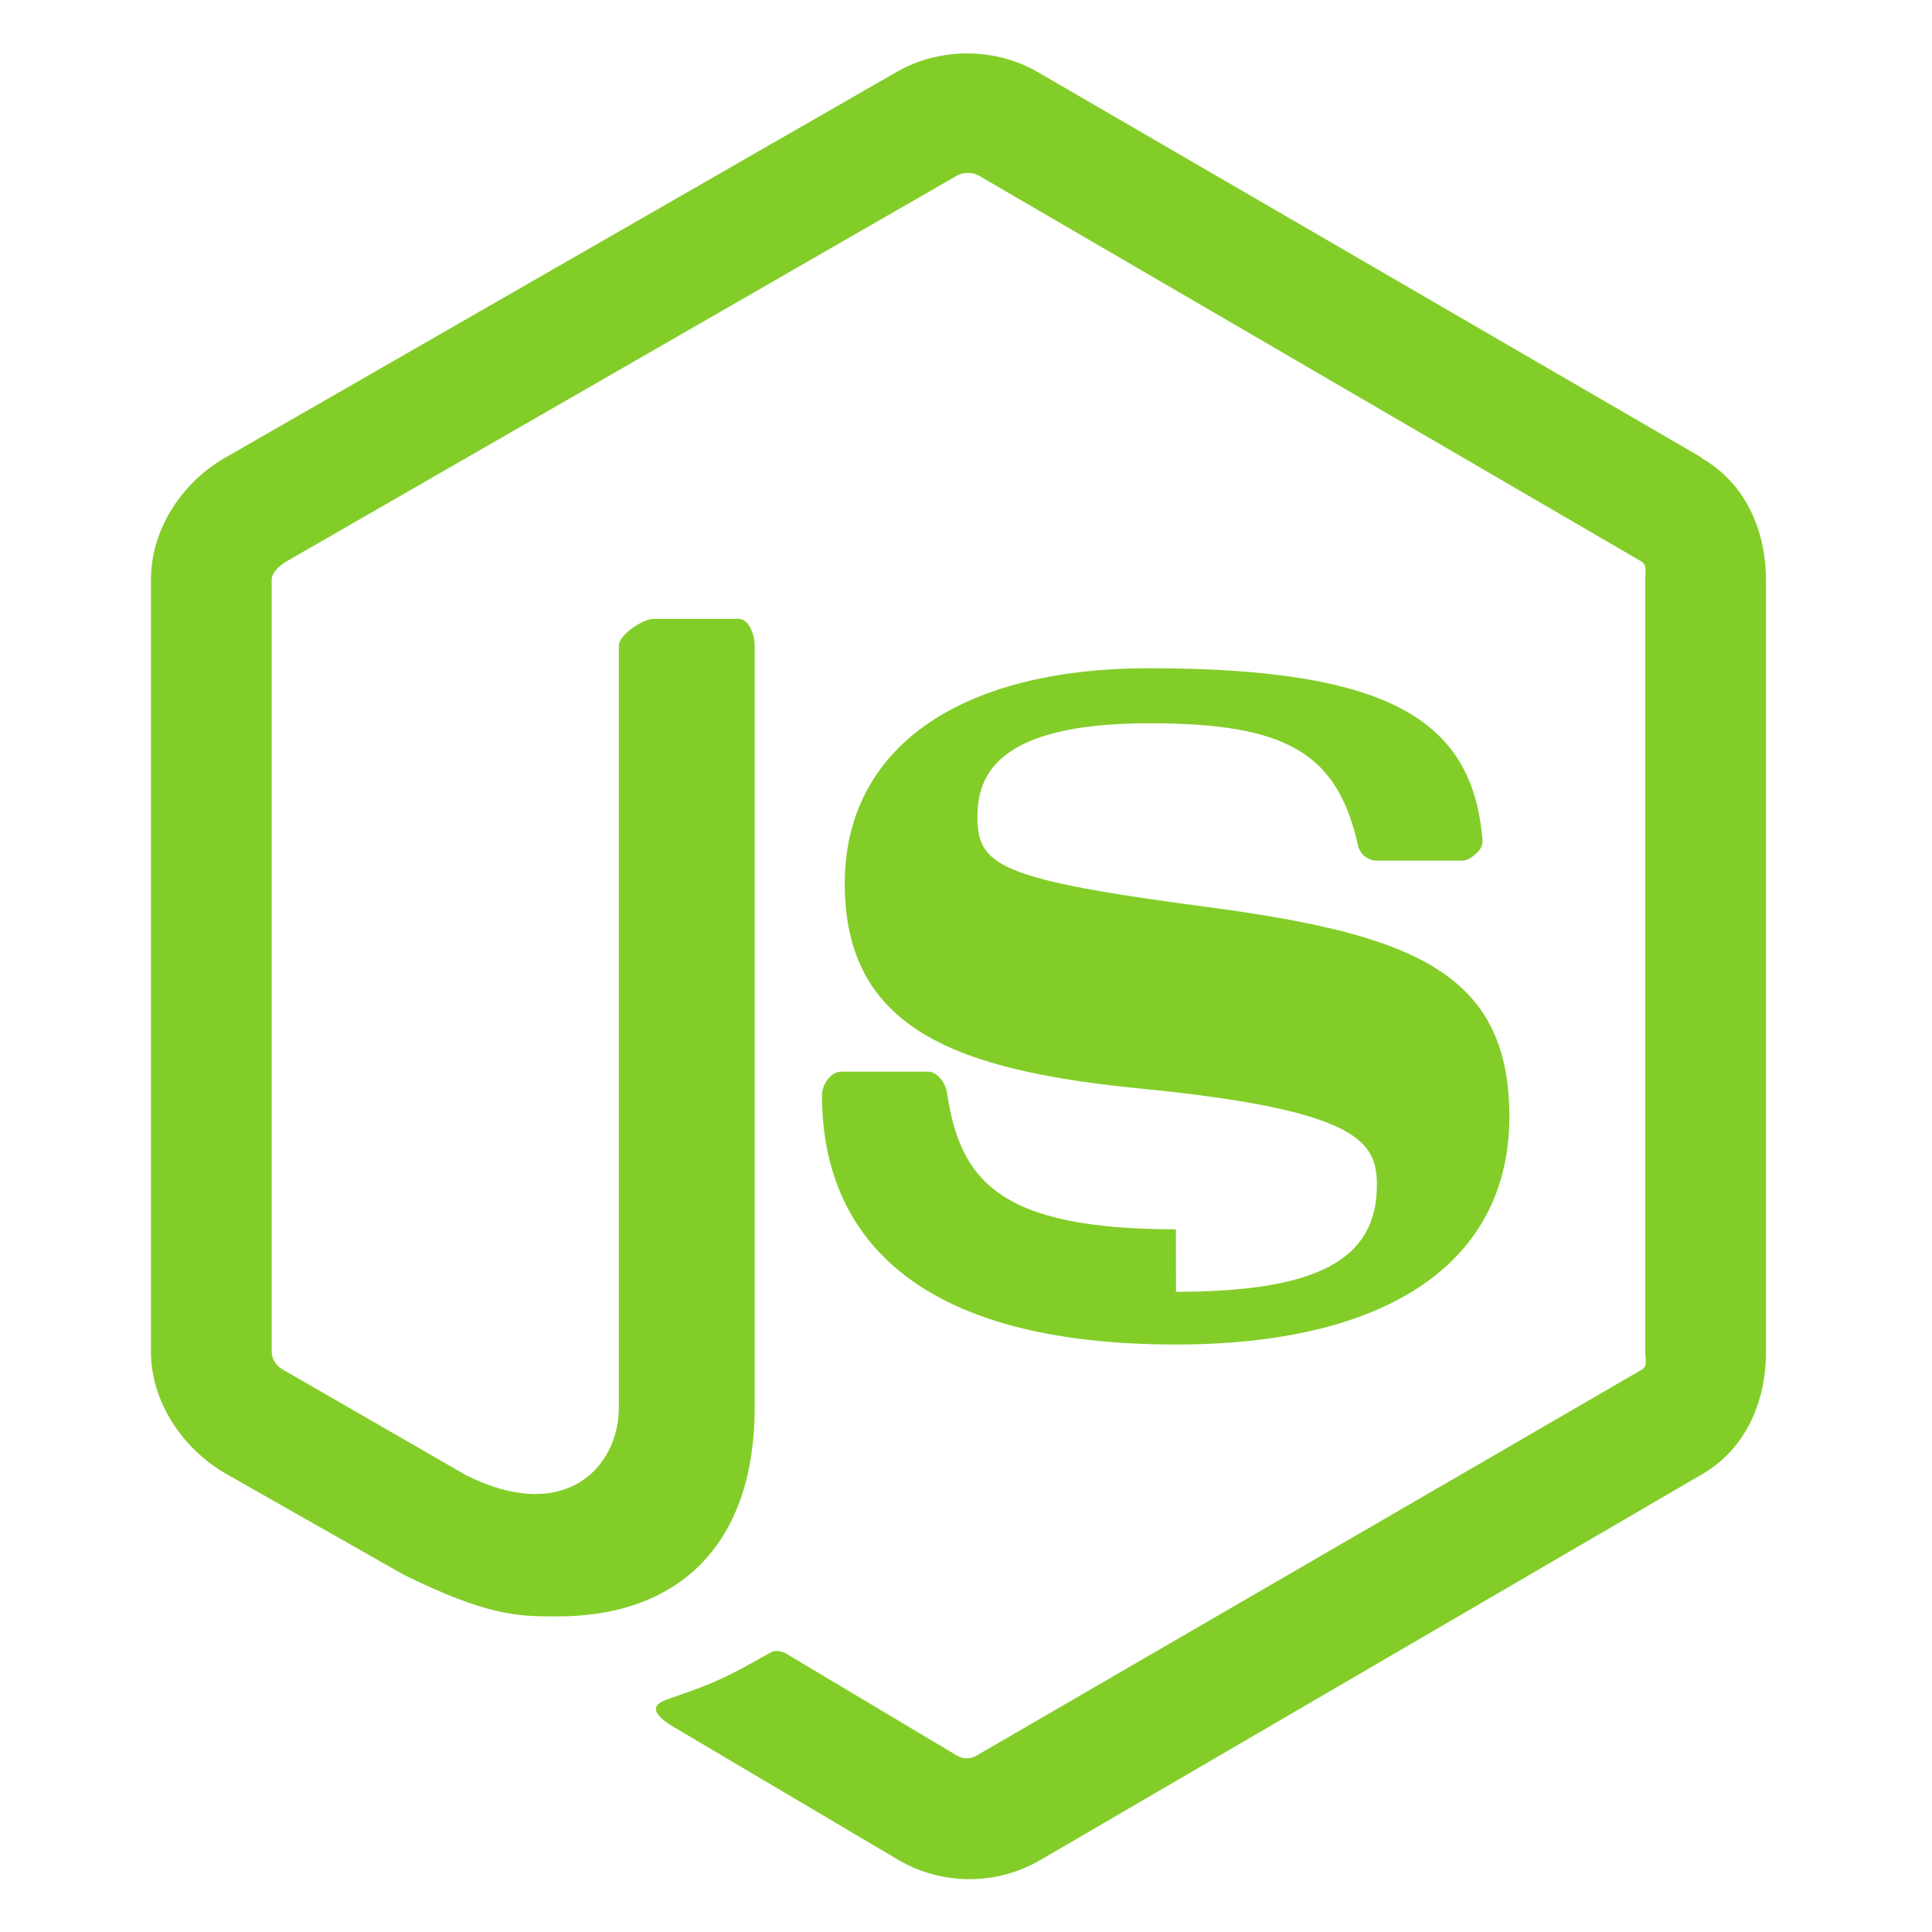
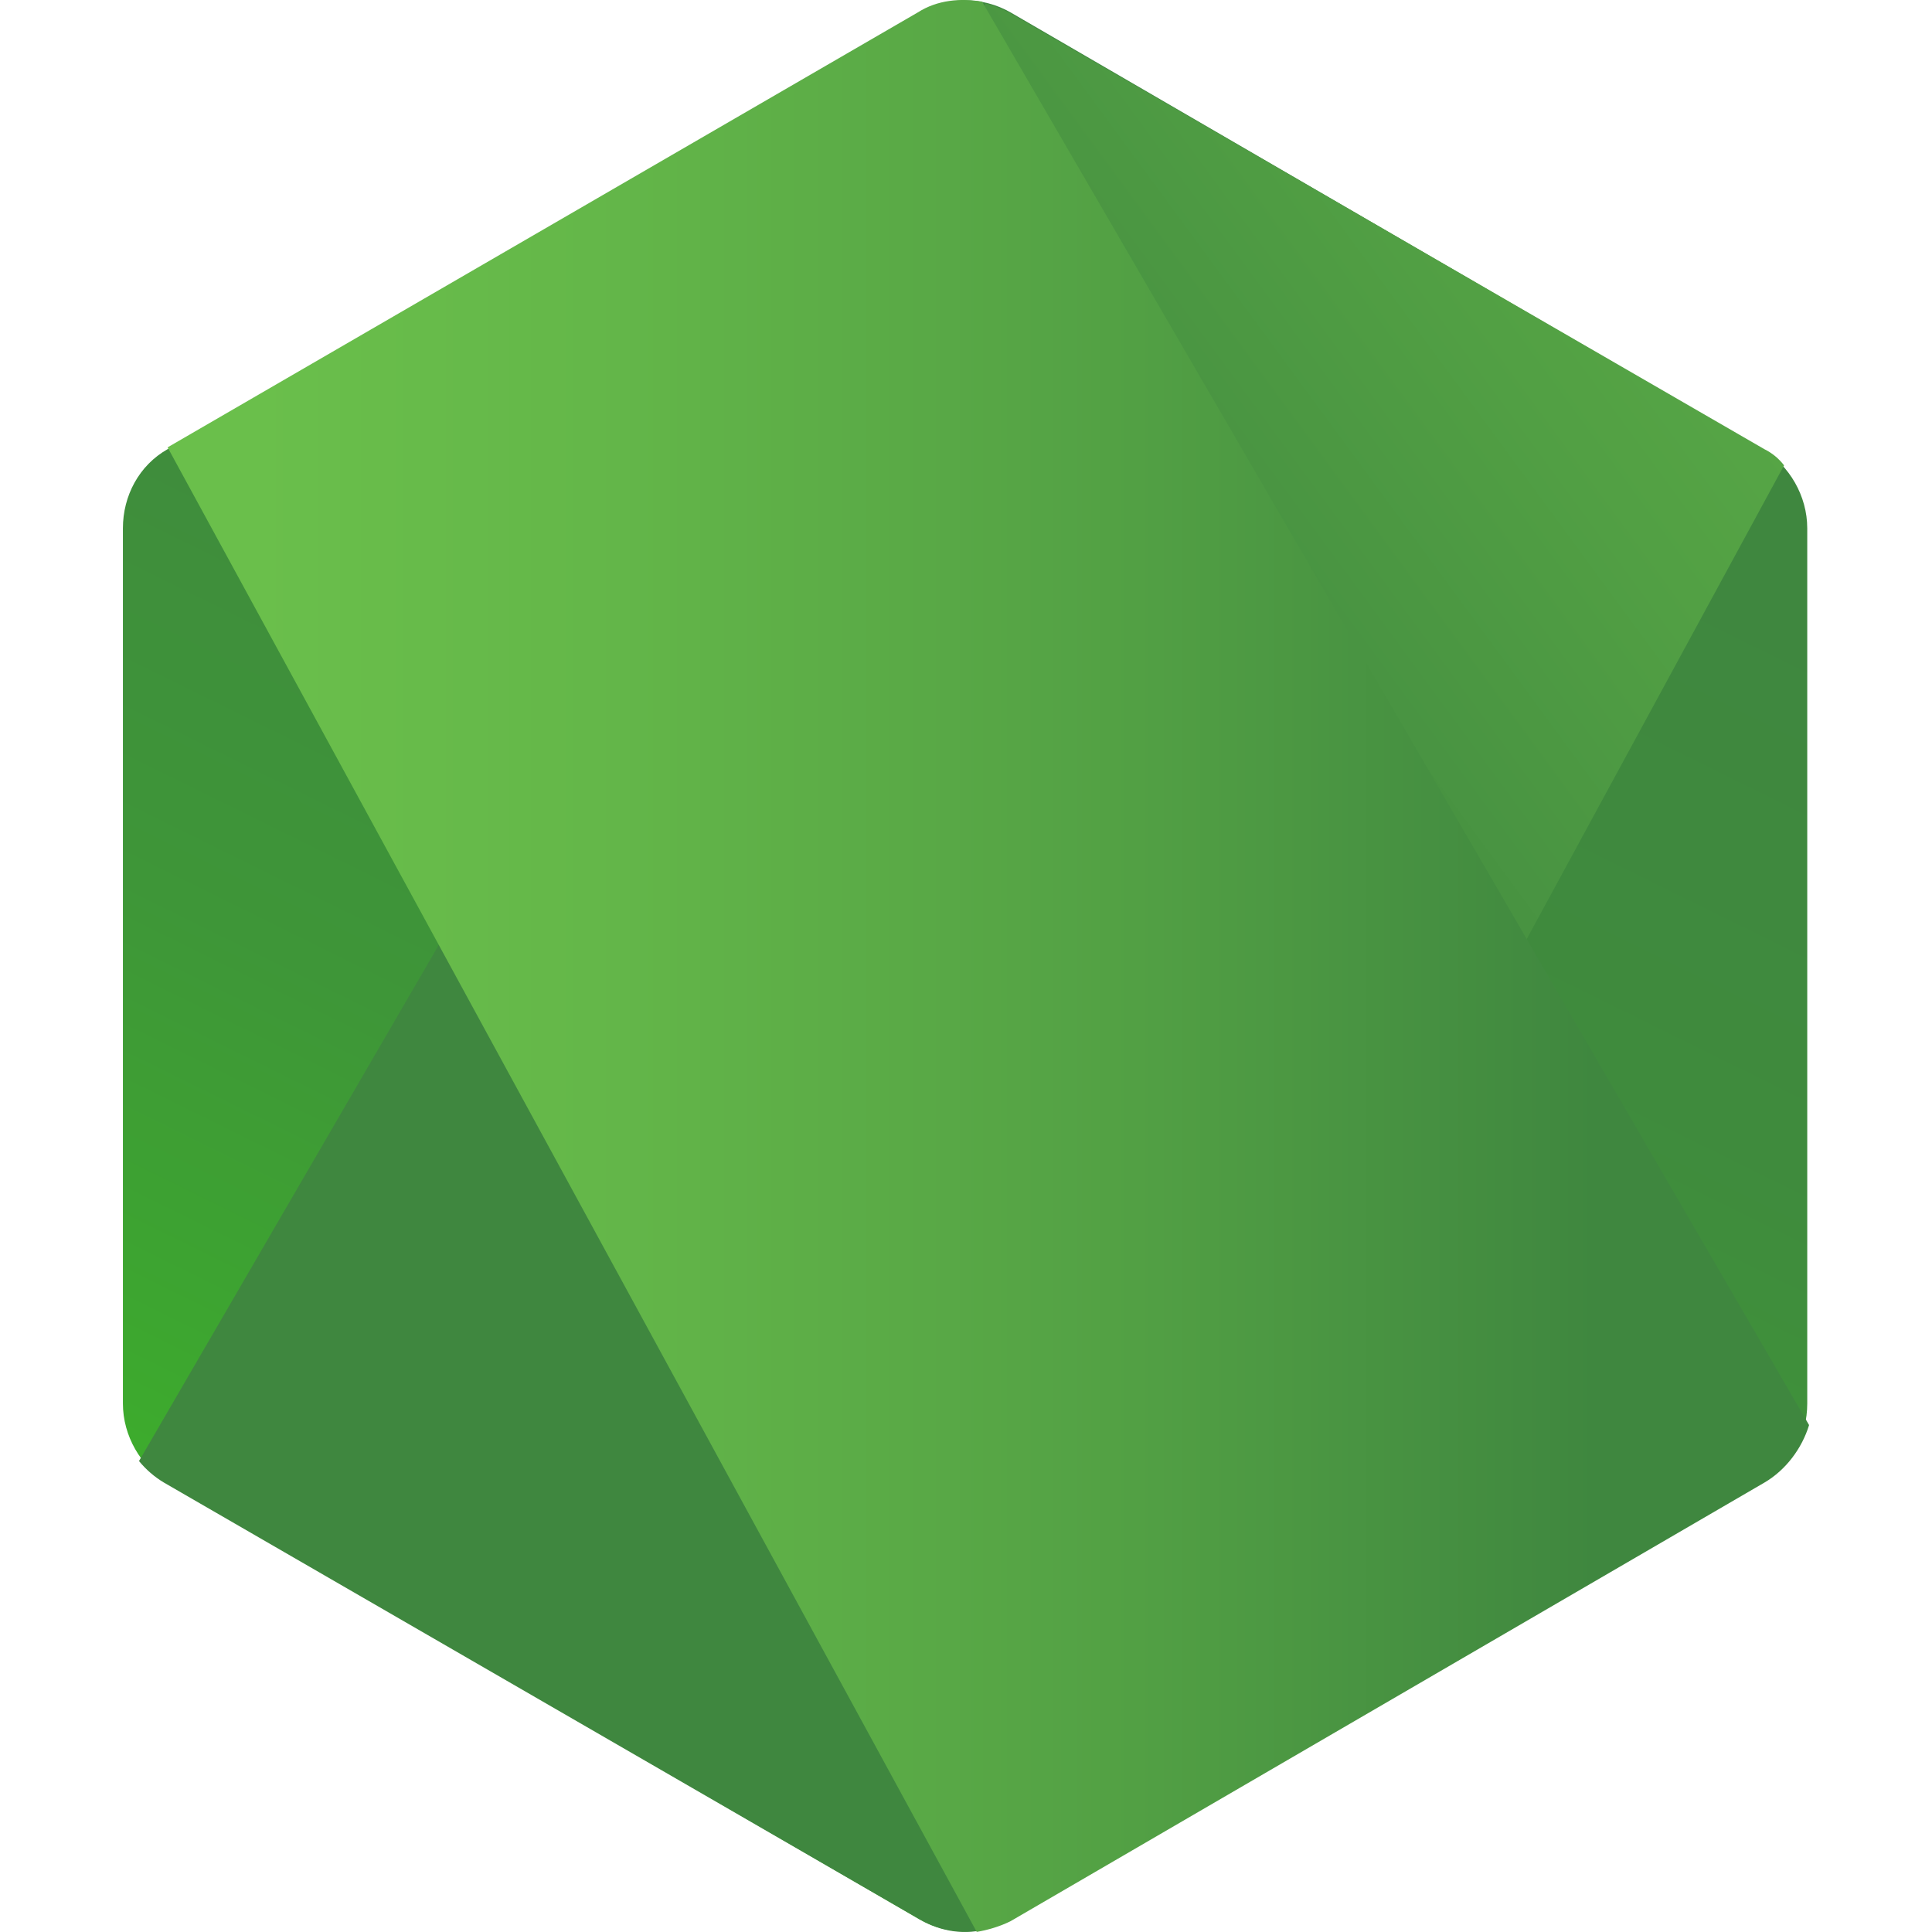
<svg xmlns="http://www.w3.org/2000/svg" viewBox="0 0 128 128">
-   <path fill="#83CD29" d="M112.771 30.334l-44.097-25.605c-2.781-1.584-6.402-1.584-9.205 0l-44.568 25.605c-2.87 1.651-4.901 4.754-4.901 8.073v51.142c0 3.319 2.084 6.423 4.954 8.083l11.775 6.688c5.628 2.772 7.617 2.772 10.178 2.772 8.333 0 13.093-5.039 13.093-13.828v-50.49c0-.713-.371-1.774-1.071-1.774h-5.623c-.712 0-2.306 1.061-2.306 1.773v50.49c0 3.896-3.524 7.773-10.11 4.48l-12.167-7.013c-.424-.23-.723-.693-.723-1.181v-51.142c0-.482.555-.966.982-1.213l44.424-25.561c.415-.235 1.025-.235 1.439 0l43.882 25.555c.42.253.272.722.272 1.219v51.142c0 .488.183.963-.232 1.198l-44.086 25.576c-.378.227-.847.227-1.261 0l-11.307-6.749c-.341-.198-.746-.269-1.073-.086-3.146 1.783-3.726 2.02-6.677 3.043-.726.253-1.797.689.41 1.969l14.798 8.754c1.417.82 3.027 1.246 4.647 1.246 1.642 0 3.25-.426 4.667-1.246l43.885-25.582c2.87-1.672 4.23-4.764 4.23-8.083v-51.142c0-3.319-1.36-6.414-4.229-8.073z" />
-   <path fill="#83CD29" d="M77.91 81.445c-11.726 0-14.309-3.235-15.17-9.066-.1-.628-.633-1.379-1.272-1.379h-5.731c-.71 0-1.279.86-1.279 1.566 0 7.466 4.059 16.512 23.453 16.512 14.039 0 22.088-5.455 22.088-15.109 0-9.572-6.467-12.084-20.082-13.886-13.762-1.819-15.16-2.738-15.16-5.962 0-2.658 1.184-6.203 11.374-6.203 9.105 0 12.461 1.954 13.842 8.091.118.577.645 1.006 1.235 1.006h5.694c.354 0 .684-.272.945-.51.259-.238.41-.546.372-.882-.665-7.747-5.863-11.351-22.088-11.351-12.644 0-20.163 5.334-20.163 14.275 0 9.698 7.497 12.378 19.622 13.577 14.505 1.422 15.633 3.542 15.633 6.395 0 4.955-3.978 7.066-13.309 7.066z" />
+   <path fill="url(#a)" d="M66.958.825a6.07 6.07 0 0 0-6.035 0L11.103 29.76c-1.895 1.072-2.96 3.095-2.96 5.24v57.988c0 2.143 1.183 4.167 2.958 5.24l49.82 28.934a6.07 6.07 0 0 0 6.036 0l49.82-28.935c1.894-1.072 2.958-3.096 2.958-5.24V35c0-2.144-1.183-4.167-2.958-5.24z" />
+   <path fill="url(#b)" d="M116.897 29.76 66.841.825A8 8 0 0 0 65.302.23L9.21 96.798a6.3 6.3 0 0 0 1.657 1.43l50.057 28.934c1.42.833 3.076 1.072 4.615.595l52.66-96.925a3.7 3.7 0 0 0-1.302-1.072" />
+   <path fill="url(#c)" d="M116.898 98.225c1.42-.833 2.485-2.262 2.958-3.81L65.066.108c-1.42-.238-2.959-.119-4.26.715L11.104 29.639l53.606 98.355c.71-.12 1.54-.358 2.25-.715z" />
+   <defs>
+     <linearGradient id="a" x1="34.513" x2="27.157" y1="15.535" y2="30.448" gradientTransform="translate(-129.242 -73.715)scale(6.18523)" gradientUnits="userSpaceOnUse">
+       <stop stop-color="#3f873f" />
+       <stop offset=".33" stop-color="#3f8b3d" />
+       <stop offset=".637" stop-color="#3e9638" />
+       <stop offset=".934" stop-color="#3da92e" />
+       <stop offset="1" stop-color="#3dae2b" />
+     </linearGradient>
+     <linearGradient id="b" x1="30.009" x2="50.533" y1="23.359" y2="8.288" gradientTransform="translate(-129.242 -73.715)scale(6.18523)" gradientUnits="userSpaceOnUse">
+       <stop offset=".138" stop-color="#3f873f" />
+       <stop offset=".402" stop-color="#52a044" />
+       <stop offset=".713" stop-color="#64b749" />
+       <stop offset=".908" stop-color="#6abf4b" />
+     </linearGradient>
+     <linearGradient id="c" x1="21.917" x2="40.555" y1="22.261" y2="22.261" gradientTransform="translate(-129.242 -73.715)scale(6.18523)" gradientUnits="userSpaceOnUse">
+       <stop offset=".092" stop-color="#6abf4b" />
+       <stop offset=".287" stop-color="#64b749" />
+       <stop offset=".598" stop-color="#52a044" />
+       <stop offset=".862" stop-color="#3f873f" />
+     </linearGradient>
+   </defs>
</svg>
